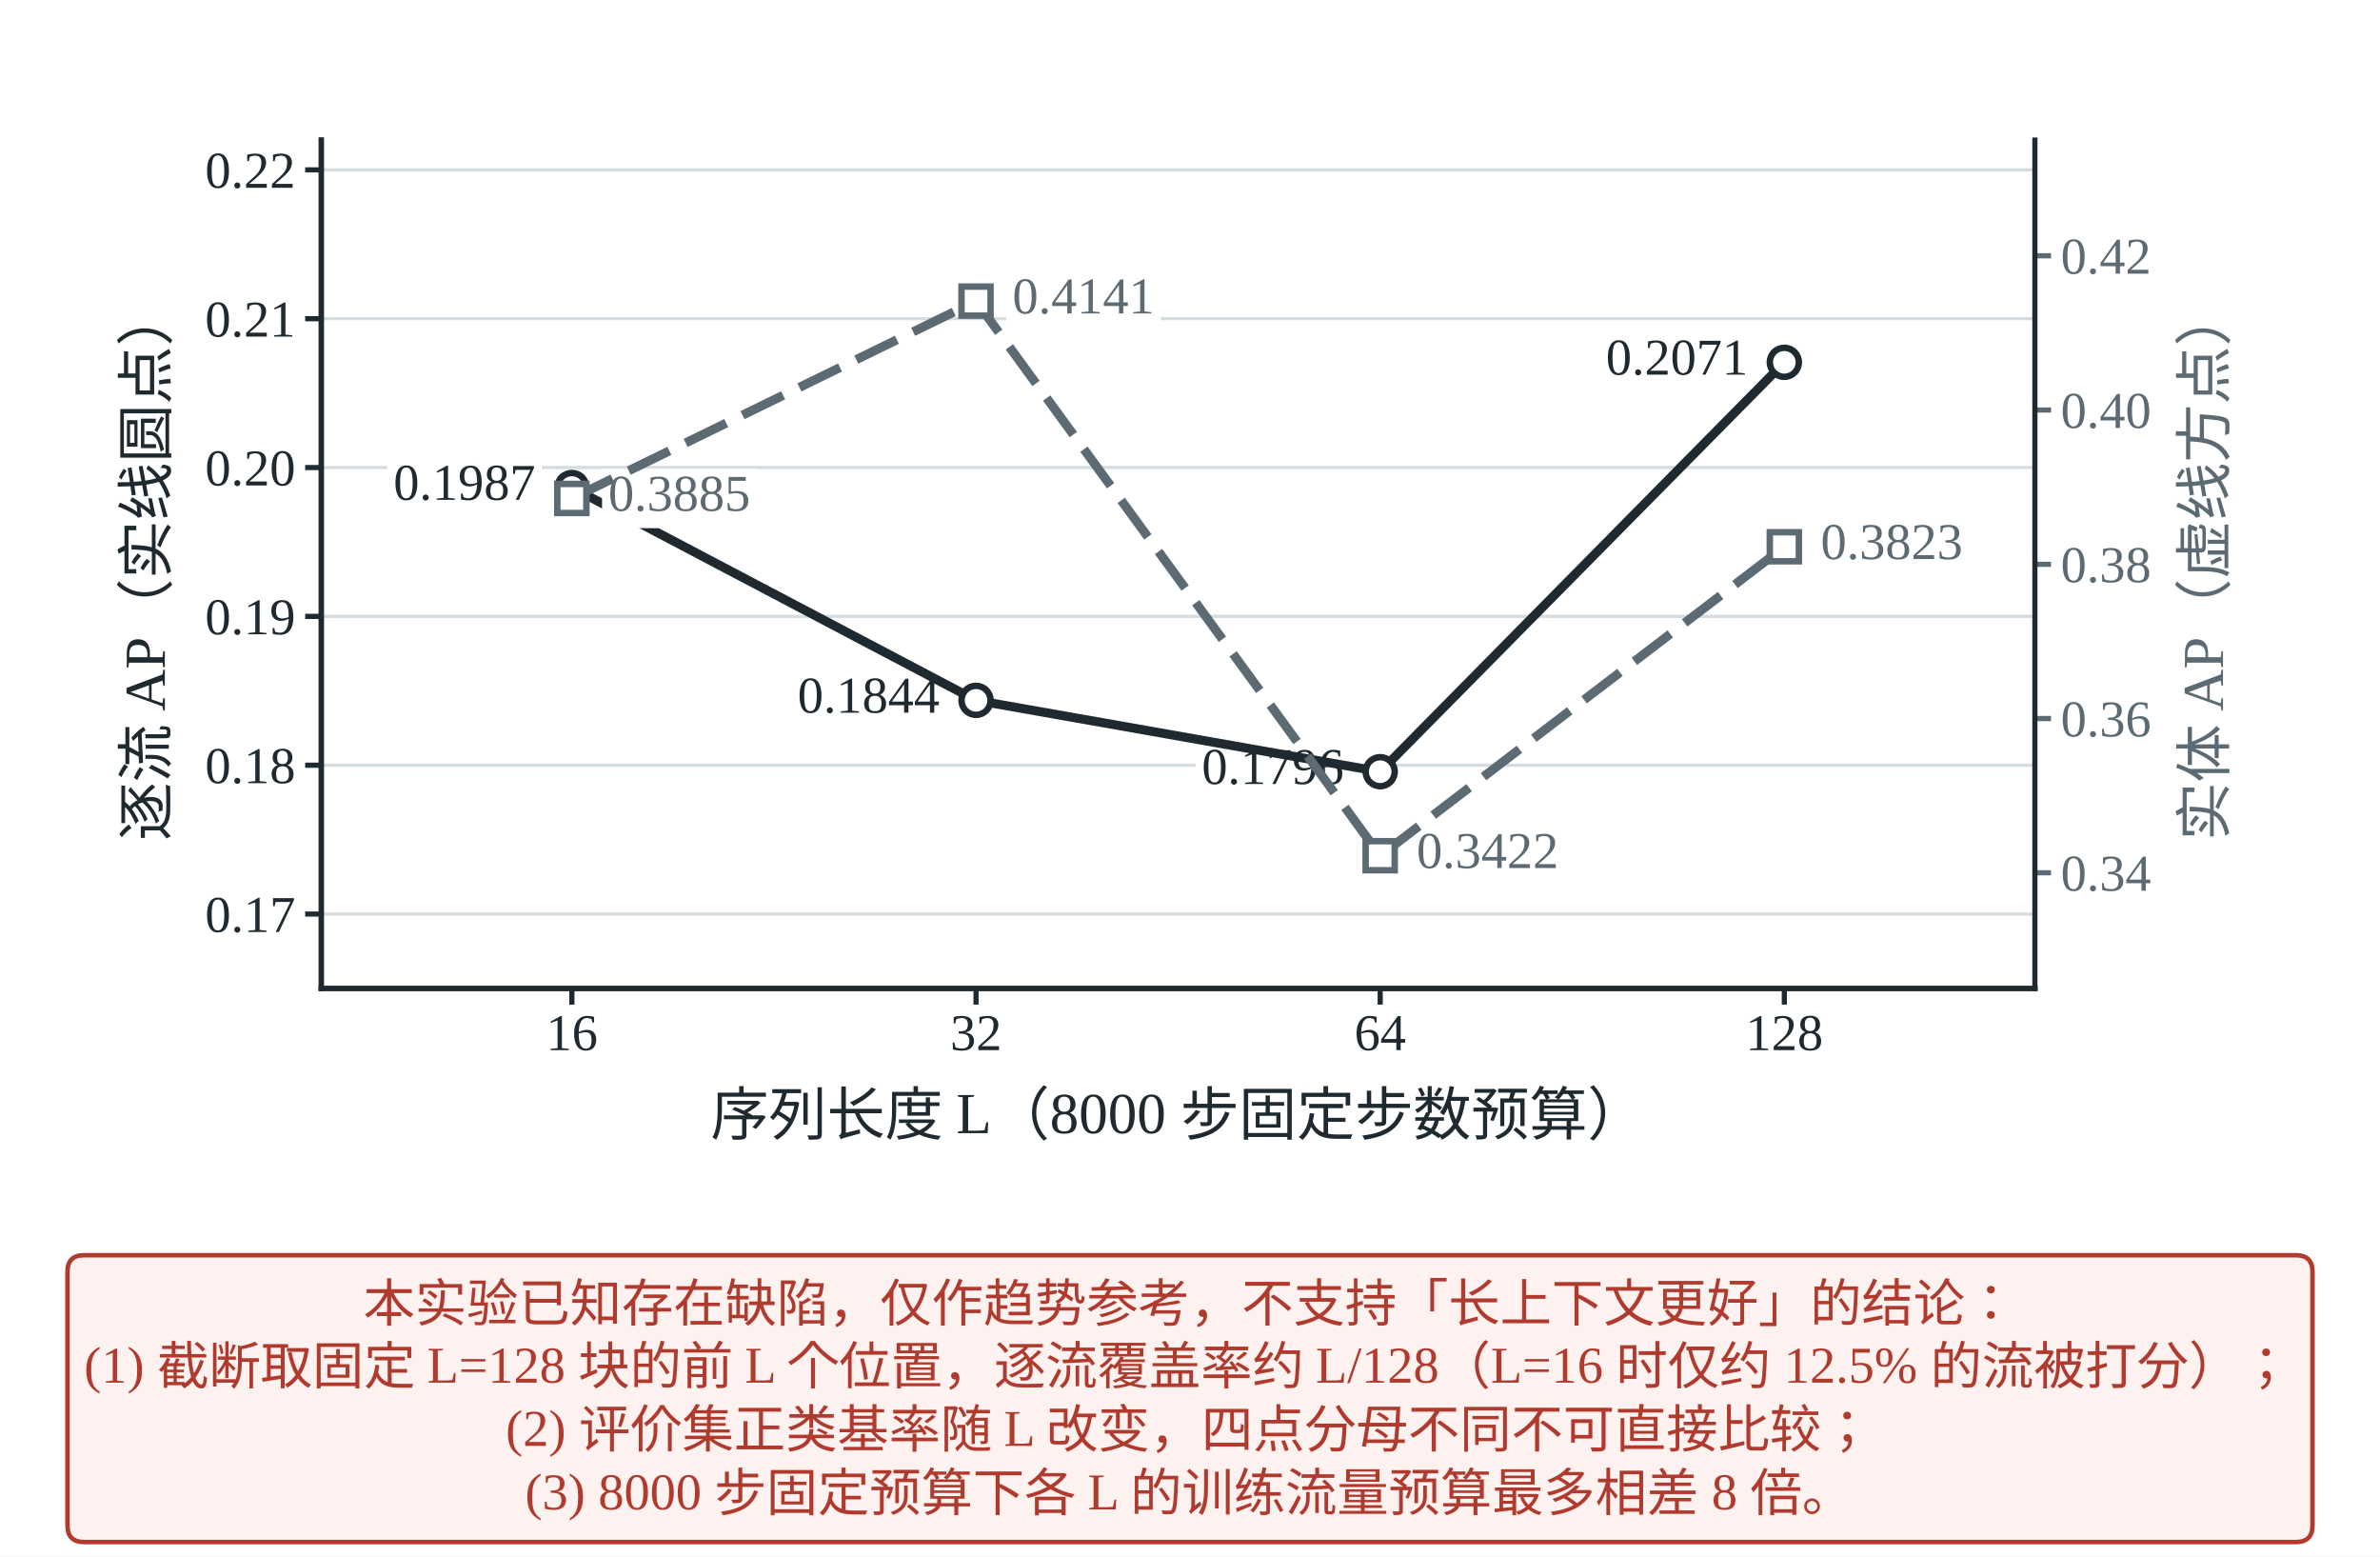
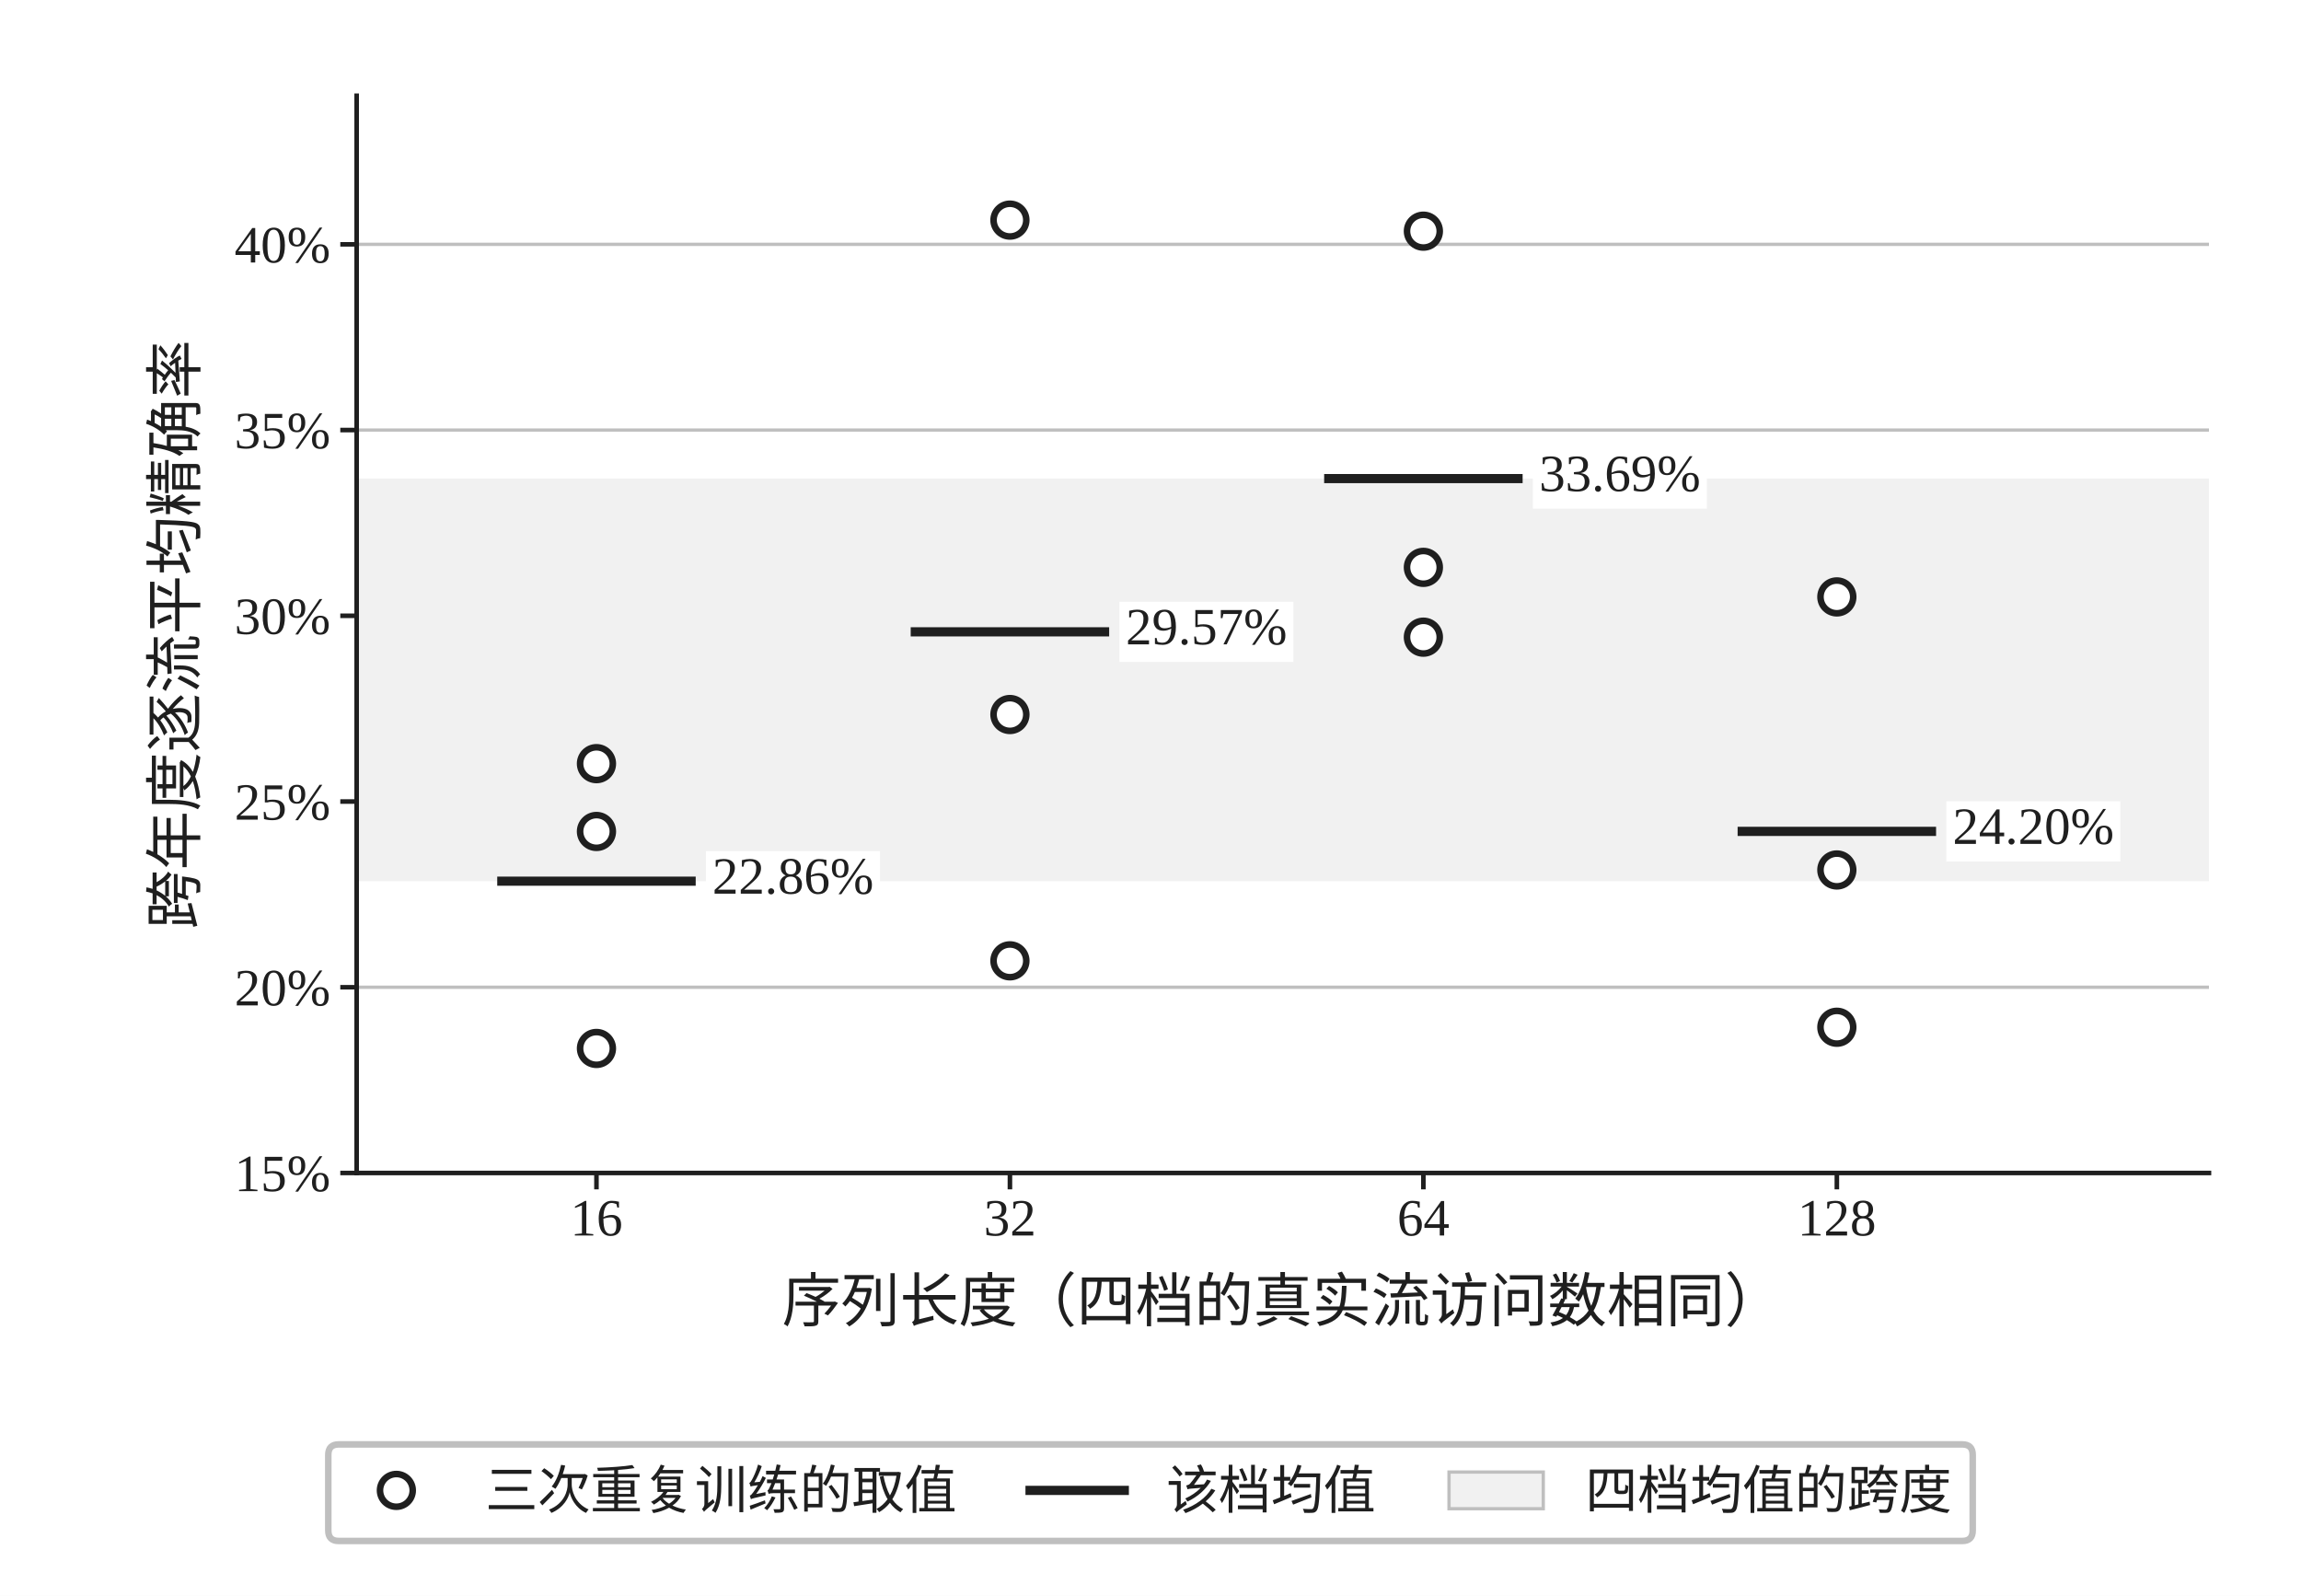
- <svg xmlns="http://www.w3.org/2000/svg" xmlns:xlink="http://www.w3.org/1999/xlink" width="368.504pt" height="240.945pt" viewBox="0 0 368.504 240.945" version="1.1">
+ <svg xmlns="http://www.w3.org/2000/svg" xmlns:xlink="http://www.w3.org/1999/xlink" width="351.496pt" height="243.78pt" viewBox="0 0 351.496 243.78" version="1.1">
  <defs>
    <style type="text/css">*{stroke-linejoin: round; stroke-linecap: butt}</style>
  </defs>
  <g id="figure_1">
    <g id="patch_1">
-       <path d="M 0 240.945  L 368.504 240.945  L 368.504 0  L 0 0  z " style="fill: #ffffff" />
+       <path d="M 0 243.78  L 351.496 243.78  L 351.496 0  L 0 0  z " style="fill: #ffffff" />
    </g>
    <g id="axes_1">
      <g id="patch_2">
-         <path d="M 49.748 153  L 315.071 153  L 315.071 21.685  L 49.748 21.685  z " style="fill: #ffffff" />
+         <path d="M 54.482 179.178  L 337.436 179.178  L 337.436 14.627  L 54.482 14.627  z " style="fill: #ffffff" />
      </g>
      <g id="matplotlib.axis_1">
        <g id="xtick_1">
          <g id="line2d_1">
            <defs>
-               <path id="m865c61beeb" d="M 0 0  L 0 2.5  " style="stroke: #1f2a30; stroke-width: 0.8" />
+               <path id="mf624b3d77f" d="M 0 0  L 0 2.5  " style="stroke: #1f1f1f; stroke-width: 0.7" />
            </defs>
            <g>
-               <use xlink:href="#m865c61beeb" x="88.545" y="153" style="fill: #1f2a30; stroke: #1f2a30; stroke-width: 0.8" />
+               <use xlink:href="#mf624b3d77f" x="91.114" y="179.178" style="fill: #1f1f1f; stroke: #1f1f1f; stroke-width: 0.7" />
            </g>
          </g>
          <g id="text_1">
-             <text style="font-size: 8px; font-family: 'Times New Roman', 'Heiti TC'; text-anchor: middle; fill: #1f2a30" x="88.545" y="162.547" transform="rotate(-0 88.54524 162.5469)">16</text>
+             <text style="font-size: 8px; font-family: 'Times New Roman', 'SimHei'; text-anchor: middle; fill: #1f1f1f" x="91.114" y="188.725" transform="rotate(-0 91.11437 188.7248)">16</text>
          </g>
        </g>
        <g id="xtick_2">
          <g id="line2d_2">
            <g>
-               <use xlink:href="#m865c61beeb" x="151.121" y="153" style="fill: #1f2a30; stroke: #1f2a30; stroke-width: 0.8" />
+               <use xlink:href="#mf624b3d77f" x="154.274" y="179.178" style="fill: #1f1f1f; stroke: #1f1f1f; stroke-width: 0.7" />
            </g>
          </g>
          <g id="text_2">
-             <text style="font-size: 8px; font-family: 'Times New Roman', 'Heiti TC'; text-anchor: middle; fill: #1f2a30" x="151.121" y="162.547" transform="rotate(-0 151.1214 162.5469)">32</text>
+             <text style="font-size: 8px; font-family: 'Times New Roman', 'SimHei'; text-anchor: middle; fill: #1f1f1f" x="154.274" y="188.725" transform="rotate(-0 154.2738 188.7248)">32</text>
          </g>
        </g>
        <g id="xtick_3">
          <g id="line2d_3">
            <g>
-               <use xlink:href="#m865c61beeb" x="213.698" y="153" style="fill: #1f2a30; stroke: #1f2a30; stroke-width: 0.8" />
+               <use xlink:href="#mf624b3d77f" x="217.433" y="179.178" style="fill: #1f1f1f; stroke: #1f1f1f; stroke-width: 0.7" />
            </g>
          </g>
          <g id="text_3">
-             <text style="font-size: 8px; font-family: 'Times New Roman', 'Heiti TC'; text-anchor: middle; fill: #1f2a30" x="213.698" y="162.547" transform="rotate(-0 213.6975 162.5469)">64</text>
+             <text style="font-size: 8px; font-family: 'Times New Roman', 'SimHei'; text-anchor: middle; fill: #1f1f1f" x="217.433" y="188.725" transform="rotate(-0 217.4333 188.7248)">64</text>
          </g>
        </g>
        <g id="xtick_4">
          <g id="line2d_4">
            <g>
-               <use xlink:href="#m865c61beeb" x="276.274" y="153" style="fill: #1f2a30; stroke: #1f2a30; stroke-width: 0.8" />
+               <use xlink:href="#mf624b3d77f" x="280.593" y="179.178" style="fill: #1f1f1f; stroke: #1f1f1f; stroke-width: 0.7" />
            </g>
          </g>
          <g id="text_4">
-             <text style="font-size: 8px; font-family: 'Times New Roman', 'Heiti TC'; text-anchor: middle; fill: #1f2a30" x="276.274" y="162.547" transform="rotate(-0 276.2737 162.5469)">128</text>
+             <text style="font-size: 8px; font-family: 'Times New Roman', 'SimHei'; text-anchor: middle; fill: #1f1f1f" x="280.593" y="188.725" transform="rotate(-0 280.5927 188.7248)">128</text>
          </g>
        </g>
        <g id="text_5">
-           <text style="font-size: 9px; font-family: 'Times New Roman', 'Heiti TC'; text-anchor: middle; fill: #1f2a30" x="182.409" y="175.68" transform="rotate(-0 182.4094 175.6802)">序列长度 L（8000 步固定步数预算）</text>
+           <text style="font-size: 9px; font-family: 'Times New Roman', 'SimHei'; text-anchor: middle; fill: #1f1f1f" x="195.959" y="201.869" transform="rotate(-0 195.9591 201.8694)">序列长度（四档的真实流访问数相同）</text>
        </g>
      </g>
      <g id="matplotlib.axis_2">
        <g id="ytick_1">
          <g id="line2d_5">
-             <path d="M 49.748 141.481  L 315.071 141.481  " clip-path="url(#pa80a57ddab)" style="fill: none; stroke: #d5dce0; stroke-width: 0.5; stroke-linecap: square" />
+             <path d="M 54.482 179.178  L 337.436 179.178  " clip-path="url(#p47da7677bb)" style="fill: none; stroke: #bfbfbf; stroke-width: 0.5; stroke-linecap: square" />
          </g>
          <g id="line2d_6">
            <defs>
-               <path id="m98095b1d83" d="M 0 0  L -2.5 0  " style="stroke: #1f2a30; stroke-width: 0.8" />
+               <path id="m1d819f1ec9" d="M 0 0  L -2.5 0  " style="stroke: #1f1f1f; stroke-width: 0.7" />
            </defs>
            <g>
-               <use xlink:href="#m98095b1d83" x="49.748" y="141.481" style="fill: #1f2a30; stroke: #1f2a30; stroke-width: 0.8" />
+               <use xlink:href="#m1d819f1ec9" x="54.482" y="179.178" style="fill: #1f1f1f; stroke: #1f1f1f; stroke-width: 0.7" />
            </g>
          </g>
          <g id="text_6">
-             <text style="font-size: 8px; font-family: 'Times New Roman', 'Heiti TC'; text-anchor: end; fill: #1f2a30" x="45.748" y="144.255" transform="rotate(-0 45.74803 144.2546)">0.17</text>
+             <text style="font-size: 8px; font-family: 'Times New Roman', 'SimHei'; text-anchor: end; fill: #1f1f1f" x="50.482" y="181.951" transform="rotate(-0 50.48189 181.9514)">15%</text>
          </g>
        </g>
        <g id="ytick_2">
          <g id="line2d_7">
-             <path d="M 49.748 118.443  L 315.071 118.443  " clip-path="url(#pa80a57ddab)" style="fill: none; stroke: #d5dce0; stroke-width: 0.5; stroke-linecap: square" />
+             <path d="M 54.482 150.807  L 337.436 150.807  " clip-path="url(#p47da7677bb)" style="fill: none; stroke: #bfbfbf; stroke-width: 0.5; stroke-linecap: square" />
          </g>
          <g id="line2d_8">
            <g>
-               <use xlink:href="#m98095b1d83" x="49.748" y="118.443" style="fill: #1f2a30; stroke: #1f2a30; stroke-width: 0.8" />
+               <use xlink:href="#m1d819f1ec9" x="54.482" y="150.807" style="fill: #1f1f1f; stroke: #1f1f1f; stroke-width: 0.7" />
            </g>
          </g>
          <g id="text_7">
-             <text style="font-size: 8px; font-family: 'Times New Roman', 'Heiti TC'; text-anchor: end; fill: #1f2a30" x="45.748" y="121.217" transform="rotate(-0 45.74803 121.2169)">0.18</text>
+             <text style="font-size: 8px; font-family: 'Times New Roman', 'SimHei'; text-anchor: end; fill: #1f1f1f" x="50.482" y="153.58" transform="rotate(-0 50.48189 153.5805)">20%</text>
          </g>
        </g>
        <g id="ytick_3">
          <g id="line2d_9">
-             <path d="M 49.748 95.406  L 315.071 95.406  " clip-path="url(#pa80a57ddab)" style="fill: none; stroke: #d5dce0; stroke-width: 0.5; stroke-linecap: square" />
+             <path d="M 54.482 122.436  L 337.436 122.436  " clip-path="url(#p47da7677bb)" style="fill: none; stroke: #bfbfbf; stroke-width: 0.5; stroke-linecap: square" />
          </g>
          <g id="line2d_10">
            <g>
-               <use xlink:href="#m98095b1d83" x="49.748" y="95.406" style="fill: #1f2a30; stroke: #1f2a30; stroke-width: 0.8" />
+               <use xlink:href="#m1d819f1ec9" x="54.482" y="122.436" style="fill: #1f1f1f; stroke: #1f1f1f; stroke-width: 0.7" />
            </g>
          </g>
          <g id="text_8">
-             <text style="font-size: 8px; font-family: 'Times New Roman', 'Heiti TC'; text-anchor: end; fill: #1f2a30" x="45.748" y="98.179" transform="rotate(-0 45.74803 98.17916)">0.19</text>
+             <text style="font-size: 8px; font-family: 'Times New Roman', 'SimHei'; text-anchor: end; fill: #1f1f1f" x="50.482" y="125.21" transform="rotate(-0 50.48189 125.2096)">25%</text>
          </g>
        </g>
        <g id="ytick_4">
          <g id="line2d_11">
-             <path d="M 49.748 72.368  L 315.071 72.368  " clip-path="url(#pa80a57ddab)" style="fill: none; stroke: #d5dce0; stroke-width: 0.5; stroke-linecap: square" />
+             <path d="M 54.482 94.065  L 337.436 94.065  " clip-path="url(#p47da7677bb)" style="fill: none; stroke: #bfbfbf; stroke-width: 0.5; stroke-linecap: square" />
          </g>
          <g id="line2d_12">
            <g>
-               <use xlink:href="#m98095b1d83" x="49.748" y="72.368" style="fill: #1f2a30; stroke: #1f2a30; stroke-width: 0.8" />
+               <use xlink:href="#m1d819f1ec9" x="54.482" y="94.065" style="fill: #1f1f1f; stroke: #1f1f1f; stroke-width: 0.7" />
            </g>
          </g>
          <g id="text_9">
-             <text style="font-size: 8px; font-family: 'Times New Roman', 'Heiti TC'; text-anchor: end; fill: #1f2a30" x="45.748" y="75.141" transform="rotate(-0 45.74803 75.14144)">0.20</text>
+             <text style="font-size: 8px; font-family: 'Times New Roman', 'SimHei'; text-anchor: end; fill: #1f1f1f" x="50.482" y="96.839" transform="rotate(-0 50.48189 96.83871)">30%</text>
          </g>
        </g>
        <g id="ytick_5">
          <g id="line2d_13">
-             <path d="M 49.748 49.33  L 315.071 49.33  " clip-path="url(#pa80a57ddab)" style="fill: none; stroke: #d5dce0; stroke-width: 0.5; stroke-linecap: square" />
+             <path d="M 54.482 65.694  L 337.436 65.694  " clip-path="url(#p47da7677bb)" style="fill: none; stroke: #bfbfbf; stroke-width: 0.5; stroke-linecap: square" />
          </g>
          <g id="line2d_14">
            <g>
-               <use xlink:href="#m98095b1d83" x="49.748" y="49.33" style="fill: #1f2a30; stroke: #1f2a30; stroke-width: 0.8" />
+               <use xlink:href="#m1d819f1ec9" x="54.482" y="65.694" style="fill: #1f1f1f; stroke: #1f1f1f; stroke-width: 0.7" />
            </g>
          </g>
          <g id="text_10">
-             <text style="font-size: 8px; font-family: 'Times New Roman', 'Heiti TC'; text-anchor: end; fill: #1f2a30" x="45.748" y="52.104" transform="rotate(-0 45.74803 52.10373)">0.21</text>
+             <text style="font-size: 8px; font-family: 'Times New Roman', 'SimHei'; text-anchor: end; fill: #1f1f1f" x="50.482" y="68.468" transform="rotate(-0 50.48189 68.46782)">35%</text>
          </g>
        </g>
        <g id="ytick_6">
          <g id="line2d_15">
-             <path d="M 49.748 26.293  L 315.071 26.293  " clip-path="url(#pa80a57ddab)" style="fill: none; stroke: #d5dce0; stroke-width: 0.5; stroke-linecap: square" />
+             <path d="M 54.482 37.323  L 337.436 37.323  " clip-path="url(#p47da7677bb)" style="fill: none; stroke: #bfbfbf; stroke-width: 0.5; stroke-linecap: square" />
          </g>
          <g id="line2d_16">
            <g>
-               <use xlink:href="#m98095b1d83" x="49.748" y="26.293" style="fill: #1f2a30; stroke: #1f2a30; stroke-width: 0.8" />
+               <use xlink:href="#m1d819f1ec9" x="54.482" y="37.323" style="fill: #1f1f1f; stroke: #1f1f1f; stroke-width: 0.7" />
            </g>
          </g>
          <g id="text_11">
-             <text style="font-size: 8px; font-family: 'Times New Roman', 'Heiti TC'; text-anchor: end; fill: #1f2a30" x="45.748" y="29.066" transform="rotate(-0 45.74803 29.06602)">0.22</text>
+             <text style="font-size: 8px; font-family: 'Times New Roman', 'SimHei'; text-anchor: end; fill: #1f1f1f" x="50.482" y="40.097" transform="rotate(-0 50.48189 40.09692)">40%</text>
          </g>
        </g>
        <g id="text_12">
-           <text style="font-size: 9px; font-family: 'Times New Roman', 'Heiti TC'; text-anchor: middle; fill: #1f2a30" x="25.806" y="87.343" transform="rotate(-90 25.80565 87.34252)">逐流 AP（实线圆点）</text>
+           <text style="font-size: 9px; font-family: 'Times New Roman', 'SimHei'; text-anchor: middle; fill: #1f1f1f" x="29.876" y="96.902" transform="rotate(-90 29.87576 96.90236)">跨年度逐流平均精确率</text>
        </g>
      </g>
      <g id="patch_3">
-         <path d="M 49.748 153  L 49.748 21.685  " style="fill: none; stroke: #1f2a30; stroke-width: 0.8; stroke-linejoin: miter; stroke-linecap: square" />
+         <path d="M 54.482 134.606  L 337.436 134.606  L 337.436 73.104  L 54.482 73.104  z " clip-path="url(#p47da7677bb)" style="fill: #f1f1f1" />
      </g>
      <g id="patch_4">
-         <path d="M 49.748 153  L 315.071 153  " style="fill: none; stroke: #1f2a30; stroke-width: 0.8; stroke-linejoin: miter; stroke-linecap: square" />
+         <path d="M 54.482 179.178  L 54.482 14.627  " style="fill: none; stroke: #1f1f1f; stroke-width: 0.7; stroke-linejoin: miter; stroke-linecap: square" />
+       </g>
+       <g id="patch_5">
+         <path d="M 54.482 179.178  L 337.436 179.178  " style="fill: none; stroke: #1f1f1f; stroke-width: 0.7; stroke-linejoin: miter; stroke-linecap: square" />
+       </g>
+       <g id="data-element">
+         <defs>
+           <path id="me0972dce9a" d="M 0 2.5  C 0.663 2.5 1.299 2.237 1.768 1.768  C 2.237 1.299 2.5 0.663 2.5 0  C 2.5 -0.663 2.237 -1.299 1.768 -1.768  C 1.299 -2.237 0.663 -2.5 0 -2.5  C -0.663 -2.5 -1.299 -2.237 -1.768 -1.768  C -2.237 -1.299 -2.5 -0.663 -2.5 0  C -2.5 0.663 -2.237 1.299 -1.768 1.768  C -1.299 2.237 -0.663 2.5 0 2.5  z " style="stroke: #1f1f1f" />
+         </defs>
+         <g clip-path="url(#p47da7677bb)">
+           <use xlink:href="#me0972dce9a" x="91.114" y="127.011" style="fill: #ffffff; stroke: #1f1f1f" />
+           <use xlink:href="#me0972dce9a" x="91.114" y="116.651" style="fill: #ffffff; stroke: #1f1f1f" />
+           <use xlink:href="#me0972dce9a" x="91.114" y="160.157" style="fill: #ffffff; stroke: #1f1f1f" />
+         </g>
+       </g>
+       <g id="data-element">
+         <g clip-path="url(#p47da7677bb)">
+           <use xlink:href="#me0972dce9a" x="154.274" y="33.624" style="fill: #ffffff; stroke: #1f1f1f" />
+           <use xlink:href="#me0972dce9a" x="154.274" y="109.147" style="fill: #ffffff; stroke: #1f1f1f" />
+           <use xlink:href="#me0972dce9a" x="154.274" y="146.772" style="fill: #ffffff; stroke: #1f1f1f" />
+         </g>
+       </g>
+       <g id="data-element">
+         <g clip-path="url(#p47da7677bb)">
+           <use xlink:href="#me0972dce9a" x="217.433" y="86.667" style="fill: #ffffff; stroke: #1f1f1f" />
+           <use xlink:href="#me0972dce9a" x="217.433" y="97.332" style="fill: #ffffff; stroke: #1f1f1f" />
+           <use xlink:href="#me0972dce9a" x="217.433" y="35.313" style="fill: #ffffff; stroke: #1f1f1f" />
+         </g>
+       </g>
+       <g id="data-element">
+         <g clip-path="url(#p47da7677bb)">
+           <use xlink:href="#me0972dce9a" x="280.593" y="132.893" style="fill: #ffffff; stroke: #1f1f1f" />
+           <use xlink:href="#me0972dce9a" x="280.593" y="156.919" style="fill: #ffffff; stroke: #1f1f1f" />
+           <use xlink:href="#me0972dce9a" x="280.593" y="91.181" style="fill: #ffffff; stroke: #1f1f1f" />
+         </g>
+       </g>
+       <g id="data-element">
+         <path d="M 75.956 134.606  L 106.273 134.606  " clip-path="url(#p47da7677bb)" style="fill: none; stroke: #1f1f1f; stroke-width: 1.4" />
+       </g>
+       <g id="data-element">
+         <path d="M 139.116 96.514  L 169.432 96.514  " clip-path="url(#p47da7677bb)" style="fill: none; stroke: #1f1f1f; stroke-width: 1.4" />
+       </g>
+       <g id="data-element">
+         <path d="M 202.275 73.104  L 232.592 73.104  " clip-path="url(#p47da7677bb)" style="fill: none; stroke: #1f1f1f; stroke-width: 1.4" />
+       </g>
+       <g id="data-element">
+         <path d="M 265.434 126.997  L 295.751 126.997  " clip-path="url(#p47da7677bb)" style="fill: none; stroke: #1f1f1f; stroke-width: 1.4" />
      </g>
      <g id="text_13">
-         <g id="patch_5">
-           <path d="M 59.953 80.057  L 83.873 80.057  L 83.873 70.864  L 59.953 70.864  z " style="fill: #ffffff" />
-         </g>
-         <text style="font-size: 8px; font-family: 'Times New Roman', 'Heiti TC'; text-anchor: end; fill: #1f2a30" x="82.913" y="77.371" transform="rotate(-0 82.91339 77.37086)">0.1987</text>
+         <g id="patch_6">
+           <path d="M 107.839 139.203  L 134.423 139.203  L 134.423 130.009  L 107.839 130.009  z " style="fill: #ffffff" />
+         </g>
+         <text style="font-size: 8px; font-family: 'Times New Roman', 'SimHei'; text-anchor: start; fill: #1f1f1f" x="108.799" y="136.516" transform="rotate(-0 108.799 136.5163)">22.86%</text>
      </g>
      <g id="text_14">
-         <g id="patch_6">
-           <path d="M 122.53 113  L 146.45 113  L 146.45 103.806  L 122.53 103.806  z " style="fill: #ffffff" />
-         </g>
-         <text style="font-size: 8px; font-family: 'Times New Roman', 'Heiti TC'; text-anchor: end; fill: #1f2a30" x="145.49" y="110.313" transform="rotate(-0 145.4895 110.3132)">0.1844</text>
+         <g id="patch_7">
+           <path d="M 170.998 101.111  L 197.582 101.111  L 197.582 91.917  L 170.998 91.917  z " style="fill: #ffffff" />
+         </g>
+         <text style="font-size: 8px; font-family: 'Times New Roman', 'SimHei'; text-anchor: start; fill: #1f1f1f" x="171.958" y="98.424" transform="rotate(-0 171.9585 98.42422)">29.57%</text>
      </g>
      <g id="text_15">
-         <g id="patch_7">
-           <path d="M 185.106 124.042  L 209.026 124.042  L 209.026 114.848  L 185.106 114.848  z " style="fill: #ffffff" />
-         </g>
-         <text style="font-size: 8px; font-family: 'Times New Roman', 'Heiti TC'; text-anchor: end; fill: #1f2a30" x="208.066" y="121.355" transform="rotate(-0 208.0657 121.3552)">0.1796</text>
+         <g id="patch_8">
+           <path d="M 234.158 77.701  L 260.742 77.701  L 260.742 68.508  L 234.158 68.508  z " style="fill: #ffffff" />
+         </g>
+         <text style="font-size: 8px; font-family: 'Times New Roman', 'SimHei'; text-anchor: start; fill: #1f1f1f" x="235.118" y="75.014" transform="rotate(-0 235.1179 75.01445)">33.69%</text>
      </g>
      <g id="text_16">
-         <g id="patch_8">
-           <path d="M 247.682 60.675  L 271.602 60.675  L 271.602 51.482  L 247.682 51.482  z " style="fill: #ffffff" />
-         </g>
-         <text style="font-size: 8px; font-family: 'Times New Roman', 'Heiti TC'; text-anchor: end; fill: #1f2a30" x="270.642" y="57.989" transform="rotate(-0 270.6418 57.98886)">0.2071</text>
+         <g id="patch_9">
+           <path d="M 297.317 131.594  L 323.901 131.594  L 323.901 122.401  L 297.317 122.401  z " style="fill: #ffffff" />
+         </g>
+         <text style="font-size: 8px; font-family: 'Times New Roman', 'SimHei'; text-anchor: start; fill: #1f1f1f" x="298.277" y="128.908" transform="rotate(-0 298.2774 128.9076)">24.20%</text>
+       </g>
+     </g>
+     <g id="legend_1">
+       <g id="patch_10">
+         <path d="M 51.748 235.391  L 299.748 235.391  Q 301.348 235.391 301.348 233.791  L 301.348 222.24  Q 301.348 220.64 299.748 220.64  L 51.748 220.64  Q 50.148 220.64 50.148 222.24  L 50.148 233.791  Q 50.148 235.391 51.748 235.391  z " style="fill: #ffffff; stroke: #bfbfbf; stroke-linejoin: miter" />
      </g>
      <g id="line2d_17">
-         <path d="M 88.545 75.461  L 151.121 108.403  L 213.698 119.445  L 276.274 56.079  " clip-path="url(#pa80a57ddab)" style="fill: none; stroke: #1f2a30; stroke-width: 1.4; stroke-linecap: square" />
-         <defs>
-           <path id="m7ac200192f" d="M 0 2.25  C 0.597 2.25 1.169 2.013 1.591 1.591  C 2.013 1.169 2.25 0.597 2.25 0  C 2.25 -0.597 2.013 -1.169 1.591 -1.591  C 1.169 -2.013 0.597 -2.25 0 -2.25  C -0.597 -2.25 -1.169 -2.013 -1.591 -1.591  C -2.013 -1.169 -2.25 -0.597 -2.25 0  C -2.25 0.597 -2.013 1.169 -1.591 1.591  C -1.169 2.013 -0.597 2.25 0 2.25  z " style="stroke: #1f2a30" />
-         </defs>
-         <g clip-path="url(#pa80a57ddab)">
-           <use xlink:href="#m7ac200192f" x="88.545" y="75.461" style="fill: #ffffff; stroke: #1f2a30" />
-           <use xlink:href="#m7ac200192f" x="151.121" y="108.403" style="fill: #ffffff; stroke: #1f2a30" />
-           <use xlink:href="#m7ac200192f" x="213.698" y="119.445" style="fill: #ffffff; stroke: #1f2a30" />
-           <use xlink:href="#m7ac200192f" x="276.274" y="56.079" style="fill: #ffffff; stroke: #1f2a30" />
-         </g>
-       </g>
-     </g>
-     <g id="axes_2">
-       <g id="matplotlib.axis_3">
-         <g id="ytick_7">
-           <g id="line2d_18">
-             <defs>
-               <path id="m0f1600d7df" d="M 0 0  L 2.5 0  " style="stroke: #5c6a73; stroke-width: 0.8" />
-             </defs>
-             <g>
-               <use xlink:href="#m0f1600d7df" x="315.071" y="135.093" style="fill: #5c6a73; stroke: #5c6a73; stroke-width: 0.8" />
-             </g>
-           </g>
-           <g id="text_17">
-             <text style="font-size: 8px; font-family: 'Times New Roman', 'Heiti TC'; text-anchor: start; fill: #5c6a73" x="319.071" y="137.867" transform="rotate(-0 319.0709 137.8669)">0.34</text>
-           </g>
-         </g>
-         <g id="ytick_8">
-           <g id="line2d_19">
-             <g>
-               <use xlink:href="#m0f1600d7df" x="315.071" y="111.218" style="fill: #5c6a73; stroke: #5c6a73; stroke-width: 0.8" />
-             </g>
-           </g>
-           <g id="text_18">
-             <text style="font-size: 8px; font-family: 'Times New Roman', 'Heiti TC'; text-anchor: start; fill: #5c6a73" x="319.071" y="113.991" transform="rotate(-0 319.0709 113.9914)">0.36</text>
-           </g>
-         </g>
-         <g id="ytick_9">
-           <g id="line2d_20">
-             <g>
-               <use xlink:href="#m0f1600d7df" x="315.071" y="87.343" style="fill: #5c6a73; stroke: #5c6a73; stroke-width: 0.8" />
-             </g>
-           </g>
-           <g id="text_19">
-             <text style="font-size: 8px; font-family: 'Times New Roman', 'Heiti TC'; text-anchor: start; fill: #5c6a73" x="319.071" y="90.116" transform="rotate(-0 319.0709 90.11596)">0.38</text>
-           </g>
-         </g>
-         <g id="ytick_10">
-           <g id="line2d_21">
-             <g>
-               <use xlink:href="#m0f1600d7df" x="315.071" y="63.467" style="fill: #5c6a73; stroke: #5c6a73; stroke-width: 0.8" />
-             </g>
-           </g>
-           <g id="text_20">
-             <text style="font-size: 8px; font-family: 'Times New Roman', 'Heiti TC'; text-anchor: start; fill: #5c6a73" x="319.071" y="66.241" transform="rotate(-0 319.0709 66.24051)">0.40</text>
-           </g>
-         </g>
-         <g id="ytick_11">
-           <g id="line2d_22">
-             <g>
-               <use xlink:href="#m0f1600d7df" x="315.071" y="39.592" style="fill: #5c6a73; stroke: #5c6a73; stroke-width: 0.8" />
-             </g>
-           </g>
-           <g id="text_21">
-             <text style="font-size: 8px; font-family: 'Times New Roman', 'Heiti TC'; text-anchor: start; fill: #5c6a73" x="319.071" y="42.365" transform="rotate(-0 319.0709 42.36506)">0.42</text>
-           </g>
-         </g>
-         <g id="text_22">
-           <text style="font-size: 9px; font-family: 'Times New Roman', 'Heiti TC'; text-anchor: middle; fill: #5c6a73" x="344.478" y="87.343" transform="rotate(-90 344.4776 87.34252)">实体 AP（虚线方点）</text>
-         </g>
-       </g>
-       <g id="patch_9">
-         <path d="M 49.748 153  L 49.748 21.685  " style="fill: none; stroke: #1f2a30; stroke-width: 0.8; stroke-linejoin: miter; stroke-linecap: square" />
-       </g>
-       <g id="patch_10">
-         <path d="M 315.071 153  L 315.071 21.685  " style="fill: none; stroke: #1f2a30; stroke-width: 0.8; stroke-linejoin: miter; stroke-linecap: square" />
+         <g>
+           <use xlink:href="#me0972dce9a" x="60.548" y="227.665" style="fill: #ffffff; stroke: #1f1f1f" />
+         </g>
+       </g>
+       <g id="text_17">
+         <text style="font-size: 8px; font-family: 'Times New Roman', 'SimHei'; text-anchor: start; fill: #1f1f1f" x="74.148" y="230.465" transform="rotate(-0 74.14803 230.4649)">三次重复训练的取值</text>
+       </g>
+       <g id="line2d_18">
+         <path d="M 157.348 227.665  L 164.548 227.665  L 171.748 227.665  " style="fill: none; stroke: #1f1f1f; stroke-width: 1.4; stroke-linecap: square" />
+       </g>
+       <g id="text_18">
+         <text style="font-size: 8px; font-family: 'Times New Roman', 'SimHei'; text-anchor: start; fill: #1f1f1f" x="178.148" y="230.465" transform="rotate(-0 178.148 230.4649)">该档均值</text>
      </g>
      <g id="patch_11">
-         <path d="M 49.748 153  L 315.071 153  " style="fill: none; stroke: #1f2a30; stroke-width: 0.8; stroke-linejoin: miter; stroke-linecap: square" />
-       </g>
-       <g id="text_23">
-         <g id="patch_12">
-           <path d="M 93.217 81.752  L 117.137 81.752  L 117.137 72.558  L 93.217 72.558  z " style="fill: #ffffff" />
-         </g>
-         <text style="font-size: 8px; font-family: 'Times New Roman', 'Heiti TC'; text-anchor: start; fill: #5c6a73" x="94.177" y="79.065" transform="rotate(-0 94.17709 79.0652)">0.3885</text>
-       </g>
-       <g id="text_24">
-         <g id="patch_13">
-           <path d="M 155.793 51.205  L 179.713 51.205  L 179.713 42.012  L 155.793 42.012  z " style="fill: #ffffff" />
-         </g>
-         <text style="font-size: 8px; font-family: 'Times New Roman', 'Heiti TC'; text-anchor: start; fill: #5c6a73" x="156.753" y="48.518" transform="rotate(-0 156.7532 48.51845)">0.4141</text>
-       </g>
-       <g id="text_25">
-         <g id="patch_14">
-           <path d="M 218.369 137.047  L 242.289 137.047  L 242.289 127.854  L 218.369 127.854  z " style="fill: #ffffff" />
-         </g>
-         <text style="font-size: 8px; font-family: 'Times New Roman', 'Heiti TC'; text-anchor: start; fill: #5c6a73" x="219.329" y="134.361" transform="rotate(-0 219.3294 134.3609)">0.3422</text>
-       </g>
-       <g id="text_26">
-         <g id="patch_15">
-           <path d="M 280.946 89.228  L 304.866 89.228  L 304.866 80.035  L 280.946 80.035  z " style="fill: #ffffff" />
-         </g>
-         <text style="font-size: 8px; font-family: 'Times New Roman', 'Heiti TC'; text-anchor: start; fill: #5c6a73" x="281.906" y="86.541" transform="rotate(-0 281.9055 86.54146)">0.3823</text>
-       </g>
-       <g id="line2d_23">
-         <path d="M 88.545 77.155  L 151.121 46.608  L 213.698 132.451  L 276.274 84.631  " clip-path="url(#p8554268757)" style="fill: none; stroke-dasharray: 7,2.8; stroke-dashoffset: 0; stroke: #5c6a73; stroke-width: 1.4" />
-         <defs>
-           <path id="m1d4f5fb1f9" d="M -2.25 2.25  L 2.25 2.25  L 2.25 -2.25  L -2.25 -2.25  z " style="stroke: #5c6a73; stroke-linejoin: miter" />
-         </defs>
-         <g clip-path="url(#p8554268757)">
-           <use xlink:href="#m1d4f5fb1f9" x="88.545" y="77.155" style="fill: #ffffff; stroke: #5c6a73; stroke-linejoin: miter" />
-           <use xlink:href="#m1d4f5fb1f9" x="151.121" y="46.608" style="fill: #ffffff; stroke: #5c6a73; stroke-linejoin: miter" />
-           <use xlink:href="#m1d4f5fb1f9" x="213.698" y="132.451" style="fill: #ffffff; stroke: #5c6a73; stroke-linejoin: miter" />
-           <use xlink:href="#m1d4f5fb1f9" x="276.274" y="84.631" style="fill: #ffffff; stroke: #5c6a73; stroke-linejoin: miter" />
-         </g>
-       </g>
-     </g>
-     <g id="text_27">
-       <g id="patch_16">
-         <path d="M 13.009 238.686  L 355.494 238.686  Q 358.054 238.686 358.054 236.126  L 358.054 196.849  Q 358.054 194.289 355.494 194.289  L 13.009 194.289  Q 10.449 194.289 10.449 196.849  L 10.449 236.126  Q 10.449 238.686 13.009 238.686  z " style="fill: #fdf2f0; stroke: #b03a2e; stroke-width: 0.7; stroke-linejoin: miter" />
-       </g>
-       <text style="font-size: 8px; font-family: 'Times New Roman', 'Heiti TC'; fill: #b03a2e" transform="translate(56.25197 204.5709)">本实验已知存在缺陷，仅作趋势参考，不支持「长上下文更好」的结论：</text>
-       <text style="font-size: 8px; font-family: 'Times New Roman', 'Heiti TC'; fill: #b03a2e" transform="translate(13.00947 214.0144)">(1) 截断取固定 L=128 块的前 L 个位置，逐流覆盖率约 L/128（L=16 时仅约 12.5% 的流被打分）；</text>
-       <text style="font-size: 8px; font-family: 'Times New Roman', 'Heiti TC'; fill: #b03a2e" transform="translate(78.29322 223.8016)">(2) 评价集正类基率随 L 改变，四点分母不同不可直接比较；</text>
-       <text style="font-size: 8px; font-family: 'Times New Roman', 'Heiti TC'; fill: #b03a2e" transform="translate(81.29322 233.6327)">(3) 8000 步固定预算下各 L 的训练流量预算最多相差 8 倍。</text>
+         <path d="M 221.348 230.465  L 235.748 230.465  L 235.748 224.865  L 221.348 224.865  z " style="fill: #f1f1f1; stroke: #bfbfbf; stroke-width: 0.5; stroke-linejoin: miter" />
+       </g>
+       <g id="text_19">
+         <text style="font-size: 8px; font-family: 'Times New Roman', 'SimHei'; text-anchor: start; fill: #1f1f1f" x="242.148" y="230.465" transform="rotate(-0 242.148 230.4649)">四档均值的跨度</text>
+       </g>
    </g>
  </g>
  <defs>
-     <clipPath id="pa80a57ddab">
-       <rect x="49.748" y="21.685" width="265.323" height="131.315" />
-     </clipPath>
-     <clipPath id="p8554268757">
-       <rect x="49.748" y="21.685" width="265.323" height="131.315" />
+     <clipPath id="p47da7677bb">
+       <rect x="54.482" y="14.627" width="282.954" height="164.551" />
    </clipPath>
  </defs>
</svg>
